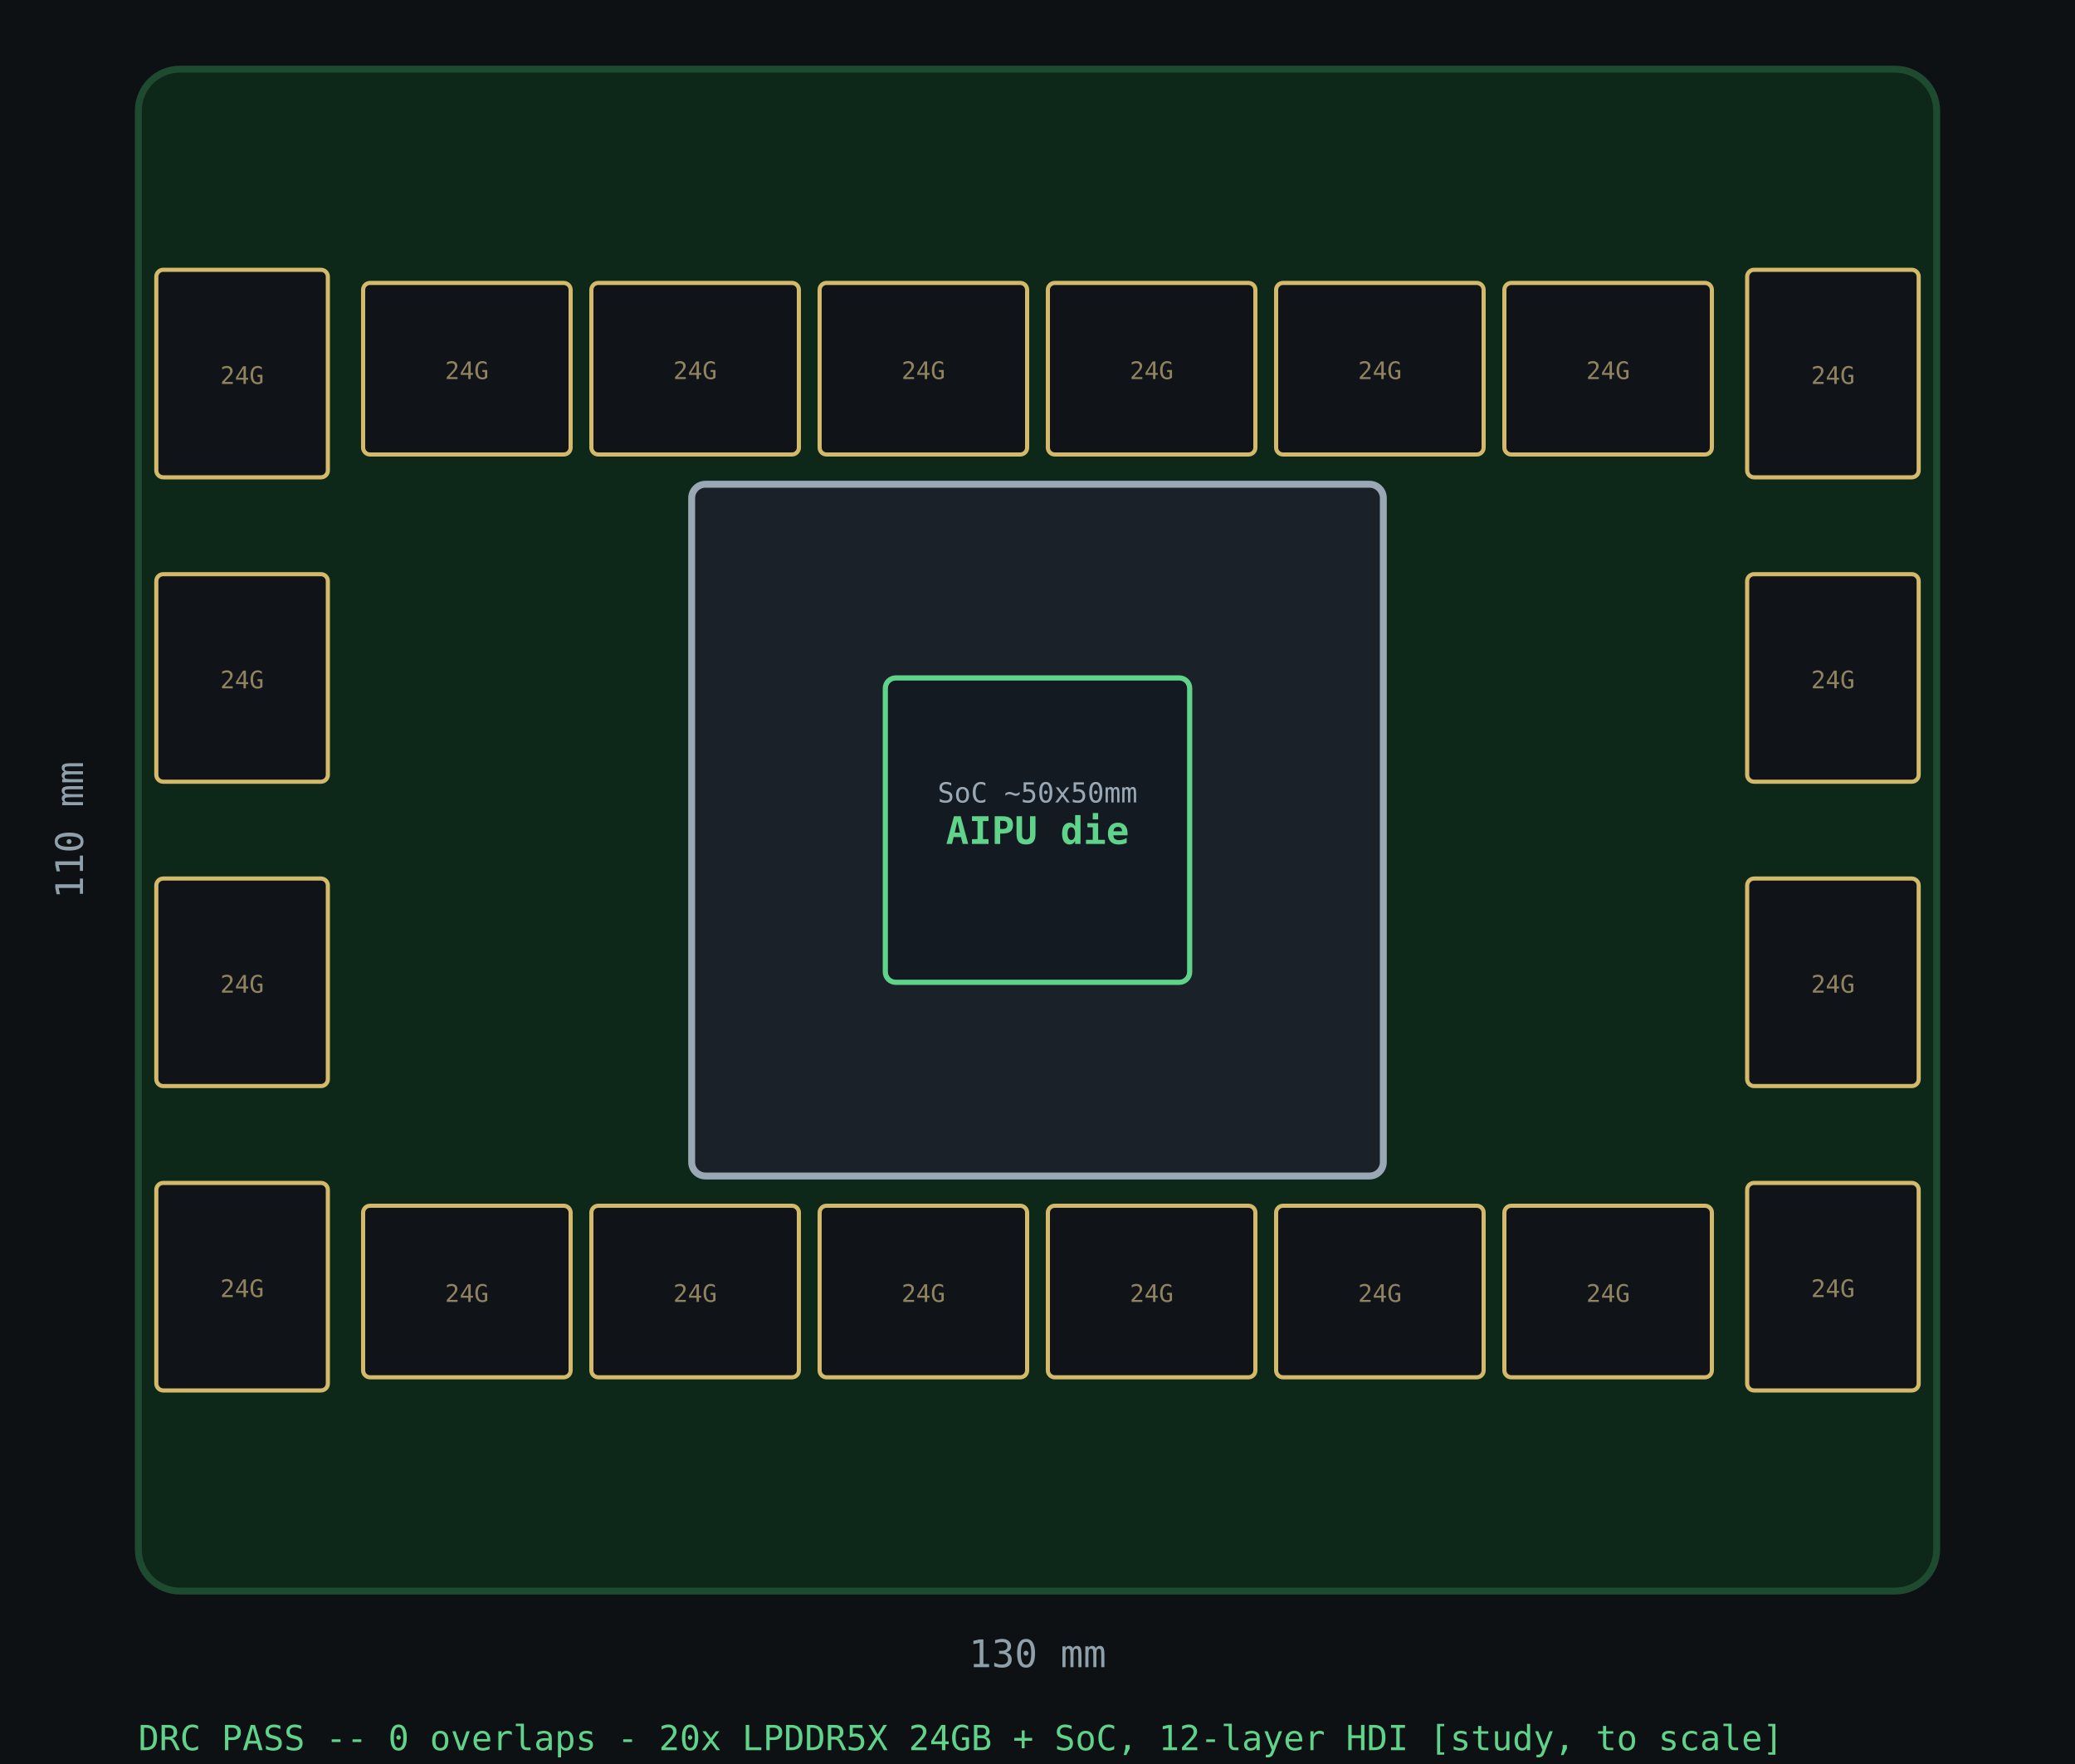
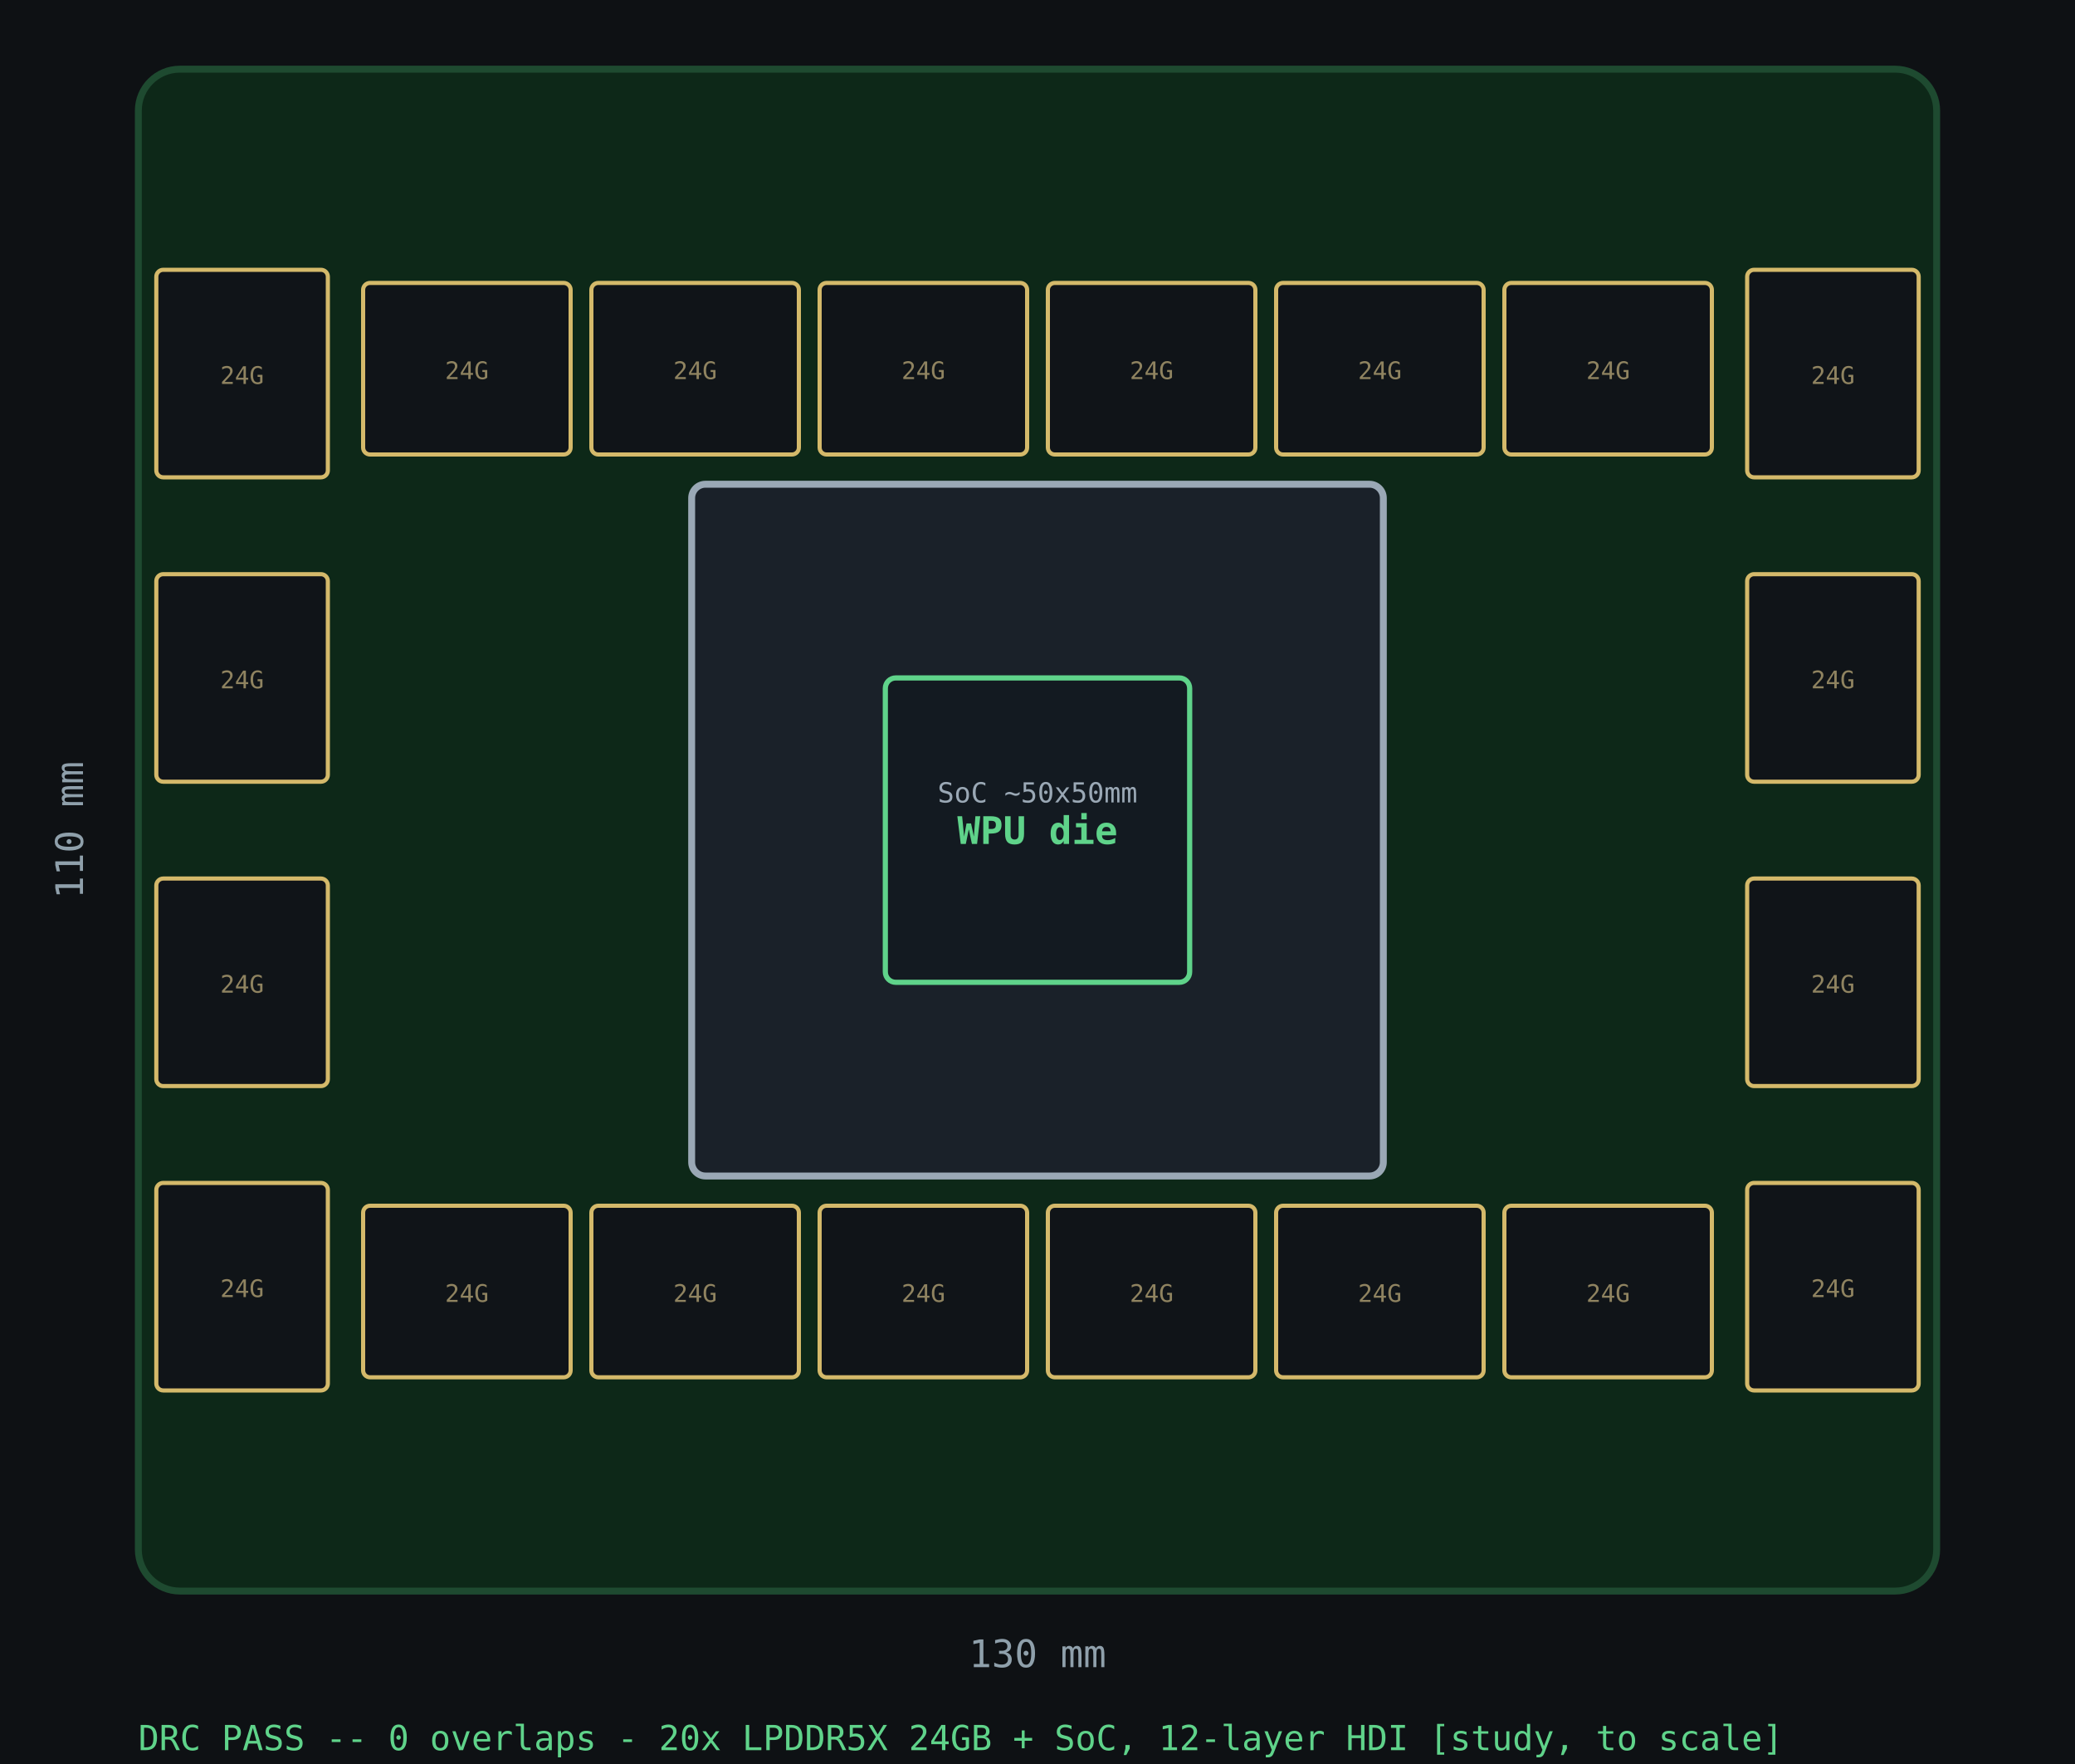
<svg xmlns="http://www.w3.org/2000/svg" viewBox="-40 -20 600.0 510.0" font-family="monospace">
  <rect x="-40" y="-20" width="600.0" height="510.0" fill="#0e1114" />
  <rect x="0" y="0" width="520.0" height="440.0" rx="12.0" fill="#0d2818" stroke="#1e4a30" stroke-width="2" />
  <rect x="160.0" y="120.0" width="200.0" height="200.0" rx="4" fill="#1a2129" stroke="#9aa8b5" stroke-width="2" />
  <rect x="216.0" y="176.0" width="88.0" height="88.0" rx="3" fill="#131a21" stroke="#5fd38a" stroke-width="1.5" />
-   <text x="260.0" y="224.0" fill="#5fd38a" font-size="11" text-anchor="middle" font-weight="bold">AIPU die</text>
+   <text x="260.0" y="224.0" fill="#5fd38a" font-size="11" text-anchor="middle" font-weight="bold">WPU die</text>
  <text x="260.0" y="212.0" fill="#9aa8b5" font-size="8" text-anchor="middle">SoC ~50x50mm</text>
  <rect x="65.0" y="61.8" width="60.0" height="49.6" rx="2" fill="#101418" stroke="#d4b96a" stroke-width="1.2" />
  <text x="95.0" y="89.6" fill="#8f8360" font-size="7" text-anchor="middle">24G</text>
  <rect x="65.0" y="328.6" width="60.0" height="49.6" rx="2" fill="#101418" stroke="#d4b96a" stroke-width="1.2" />
  <text x="95.0" y="356.4" fill="#8f8360" font-size="7" text-anchor="middle">24G</text>
  <rect x="131.0" y="61.8" width="60.0" height="49.6" rx="2" fill="#101418" stroke="#d4b96a" stroke-width="1.2" />
  <text x="161.0" y="89.6" fill="#8f8360" font-size="7" text-anchor="middle">24G</text>
  <rect x="131.0" y="328.6" width="60.0" height="49.6" rx="2" fill="#101418" stroke="#d4b96a" stroke-width="1.2" />
  <text x="161.0" y="356.4" fill="#8f8360" font-size="7" text-anchor="middle">24G</text>
  <rect x="197.0" y="61.8" width="60.0" height="49.6" rx="2" fill="#101418" stroke="#d4b96a" stroke-width="1.2" />
  <text x="227.0" y="89.6" fill="#8f8360" font-size="7" text-anchor="middle">24G</text>
  <rect x="197.0" y="328.6" width="60.0" height="49.6" rx="2" fill="#101418" stroke="#d4b96a" stroke-width="1.2" />
  <text x="227.0" y="356.4" fill="#8f8360" font-size="7" text-anchor="middle">24G</text>
  <rect x="263.0" y="61.8" width="60.0" height="49.6" rx="2" fill="#101418" stroke="#d4b96a" stroke-width="1.2" />
  <text x="293.0" y="89.6" fill="#8f8360" font-size="7" text-anchor="middle">24G</text>
  <rect x="263.0" y="328.6" width="60.0" height="49.6" rx="2" fill="#101418" stroke="#d4b96a" stroke-width="1.2" />
  <text x="293.0" y="356.4" fill="#8f8360" font-size="7" text-anchor="middle">24G</text>
  <rect x="329.0" y="61.8" width="60.0" height="49.6" rx="2" fill="#101418" stroke="#d4b96a" stroke-width="1.2" />
  <text x="359.0" y="89.6" fill="#8f8360" font-size="7" text-anchor="middle">24G</text>
  <rect x="329.0" y="328.6" width="60.0" height="49.6" rx="2" fill="#101418" stroke="#d4b96a" stroke-width="1.2" />
  <text x="359.0" y="356.4" fill="#8f8360" font-size="7" text-anchor="middle">24G</text>
  <rect x="395.0" y="61.8" width="60.0" height="49.6" rx="2" fill="#101418" stroke="#d4b96a" stroke-width="1.2" />
  <text x="425.0" y="89.6" fill="#8f8360" font-size="7" text-anchor="middle">24G</text>
  <rect x="395.0" y="328.6" width="60.0" height="49.6" rx="2" fill="#101418" stroke="#d4b96a" stroke-width="1.2" />
  <text x="425.0" y="356.4" fill="#8f8360" font-size="7" text-anchor="middle">24G</text>
  <rect x="5.2" y="322.0" width="49.6" height="60.0" rx="2" fill="#101418" stroke="#d4b96a" stroke-width="1.2" />
  <text x="30.0" y="355.0" fill="#8f8360" font-size="7" text-anchor="middle">24G</text>
  <rect x="465.2" y="322.0" width="49.6" height="60.0" rx="2" fill="#101418" stroke="#d4b96a" stroke-width="1.2" />
  <text x="490.0" y="355.0" fill="#8f8360" font-size="7" text-anchor="middle">24G</text>
  <rect x="5.2" y="234.0" width="49.6" height="60.0" rx="2" fill="#101418" stroke="#d4b96a" stroke-width="1.2" />
  <text x="30.0" y="267.0" fill="#8f8360" font-size="7" text-anchor="middle">24G</text>
  <rect x="465.2" y="234.0" width="49.6" height="60.0" rx="2" fill="#101418" stroke="#d4b96a" stroke-width="1.2" />
  <text x="490.0" y="267.0" fill="#8f8360" font-size="7" text-anchor="middle">24G</text>
  <rect x="5.2" y="146.0" width="49.6" height="60.0" rx="2" fill="#101418" stroke="#d4b96a" stroke-width="1.2" />
  <text x="30.0" y="179.0" fill="#8f8360" font-size="7" text-anchor="middle">24G</text>
  <rect x="465.2" y="146.0" width="49.6" height="60.0" rx="2" fill="#101418" stroke="#d4b96a" stroke-width="1.2" />
  <text x="490.0" y="179.0" fill="#8f8360" font-size="7" text-anchor="middle">24G</text>
  <rect x="5.2" y="58.0" width="49.6" height="60.0" rx="2" fill="#101418" stroke="#d4b96a" stroke-width="1.2" />
  <text x="30.0" y="91.0" fill="#8f8360" font-size="7" text-anchor="middle">24G</text>
  <rect x="465.2" y="58.0" width="49.6" height="60.0" rx="2" fill="#101418" stroke="#d4b96a" stroke-width="1.2" />
  <text x="490.0" y="91.0" fill="#8f8360" font-size="7" text-anchor="middle">24G</text>
  <text x="260.0" y="462.0" fill="#8fa0ab" font-size="11" text-anchor="middle">130 mm</text>
  <text x="-16" y="220.0" fill="#8fa0ab" font-size="11" text-anchor="middle" transform="rotate(-90 -16 220.0)">110 mm</text>
  <text x="0" y="486.0" fill="#5fd38a" font-size="10">DRC PASS -- 0 overlaps - 20x LPDDR5X 24GB + SoC, 12-layer HDI [study, to scale]</text>
</svg>
